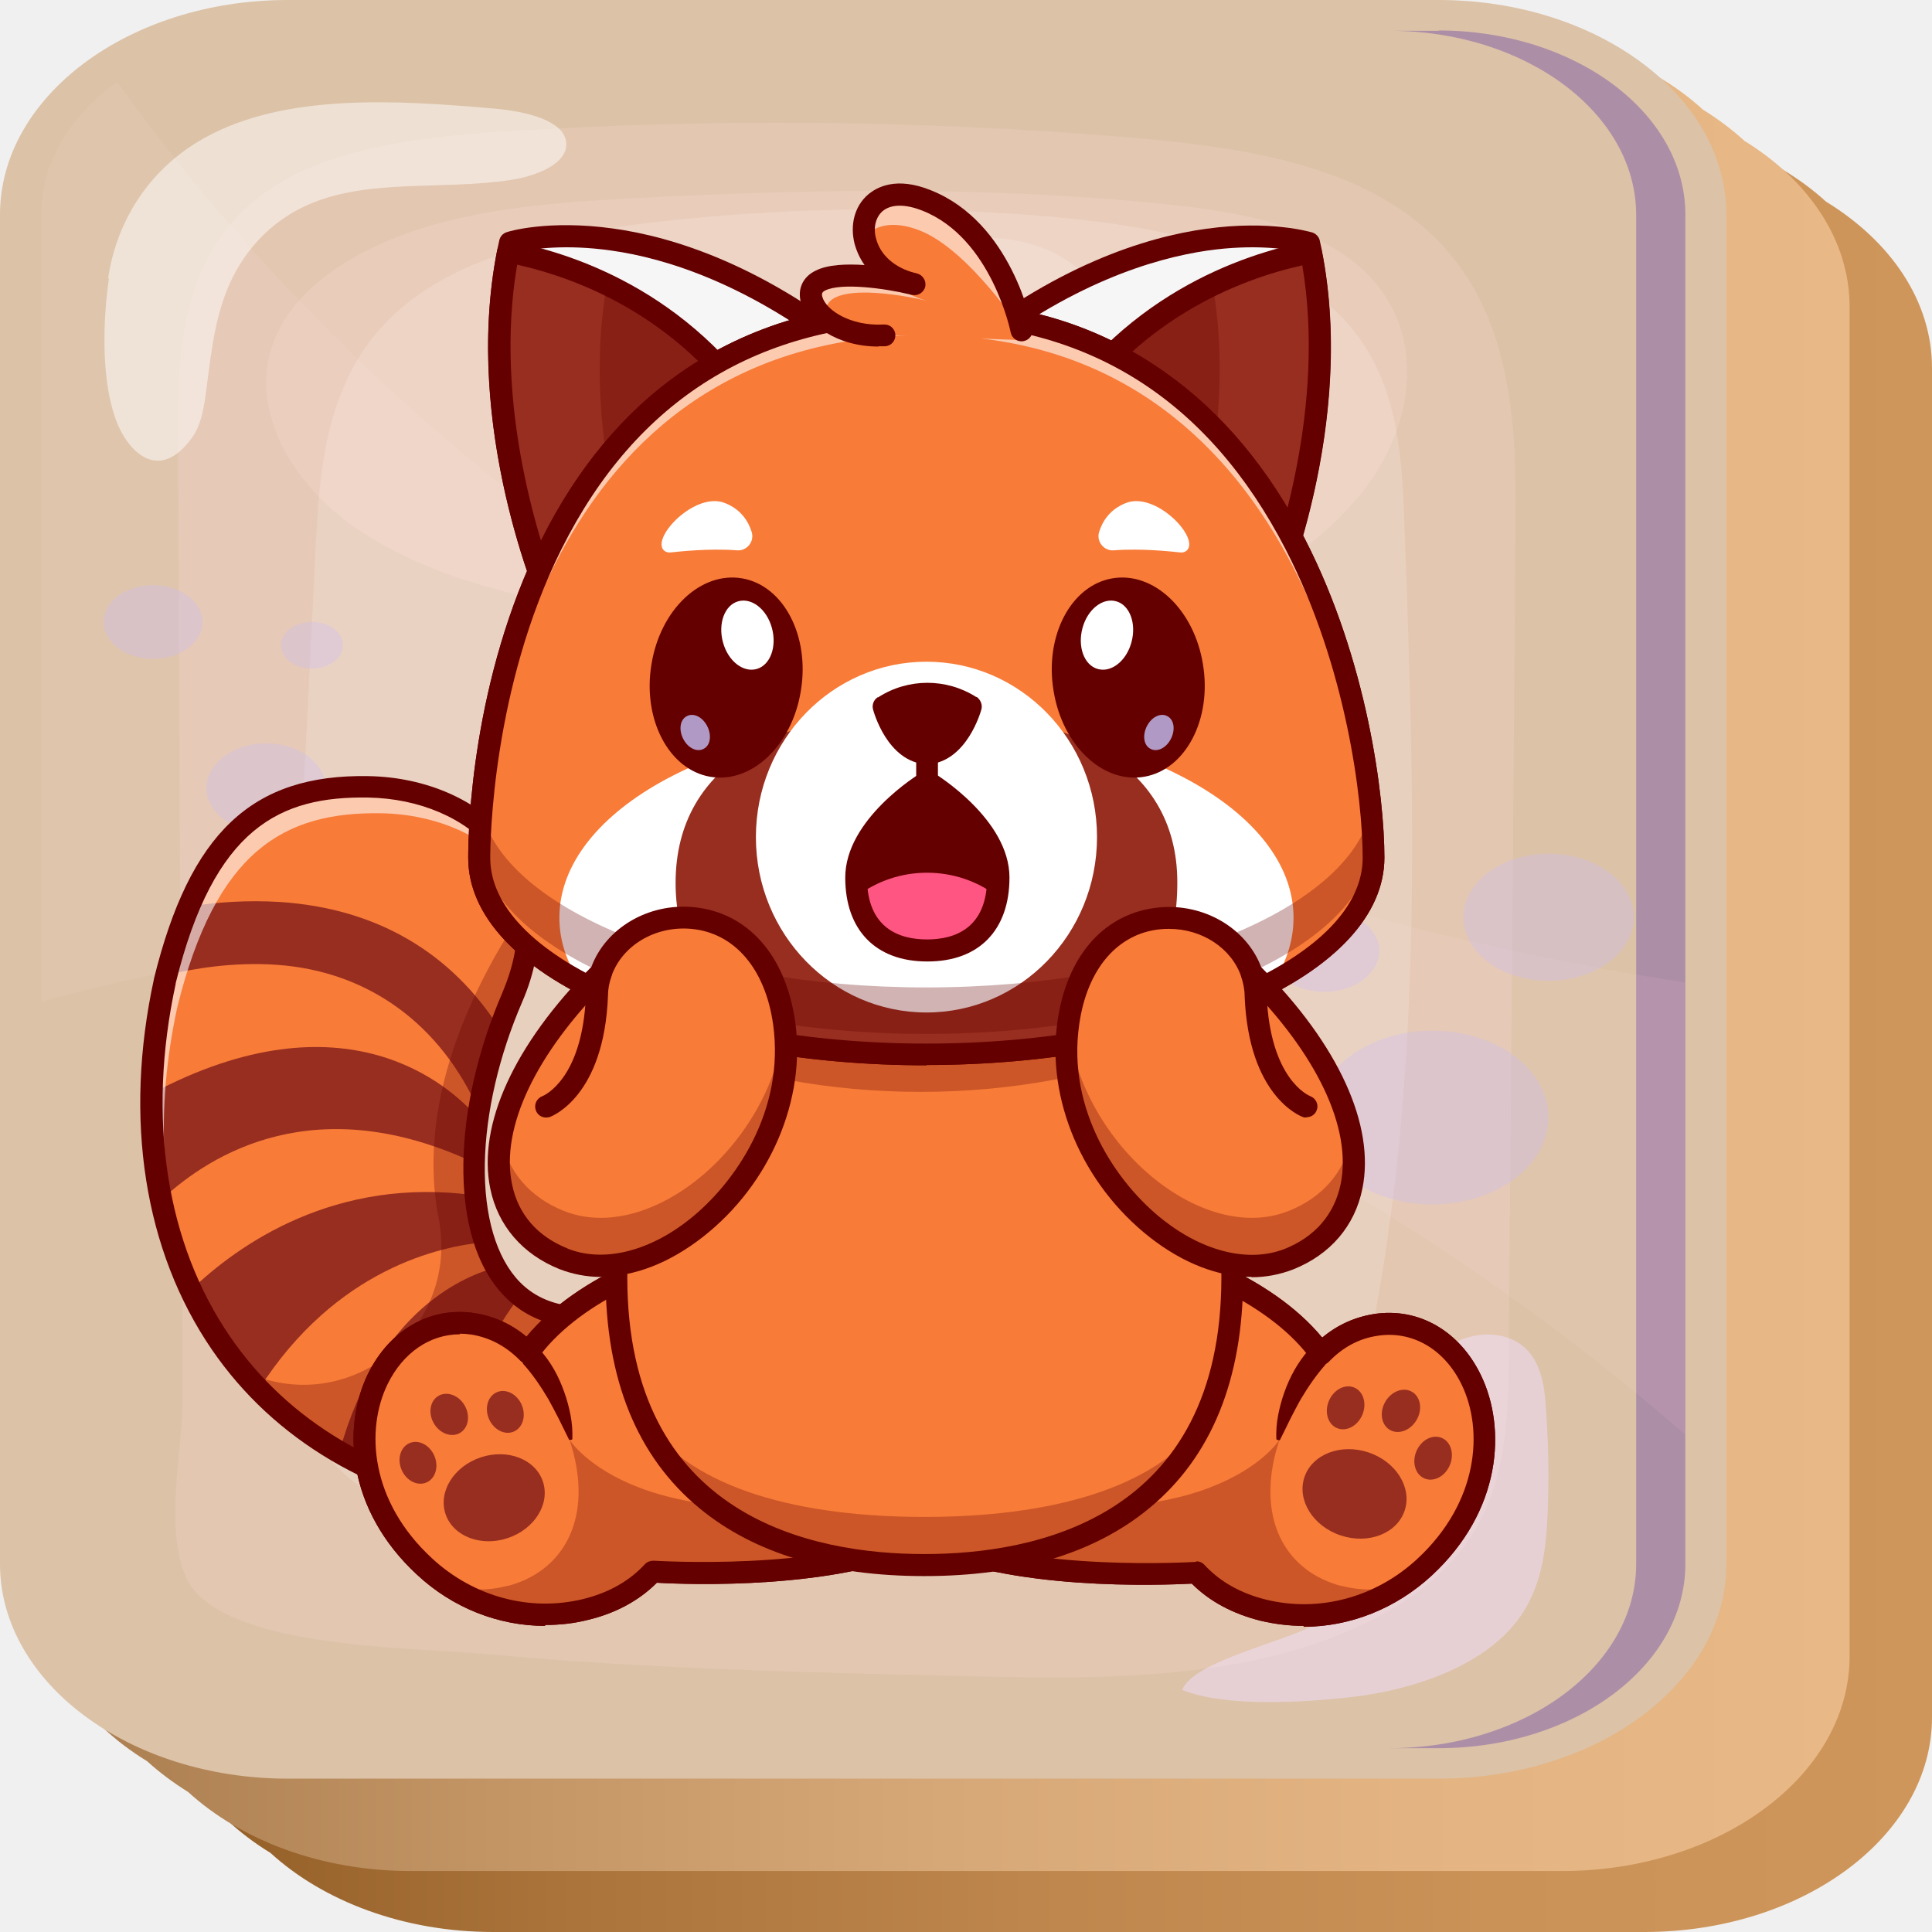
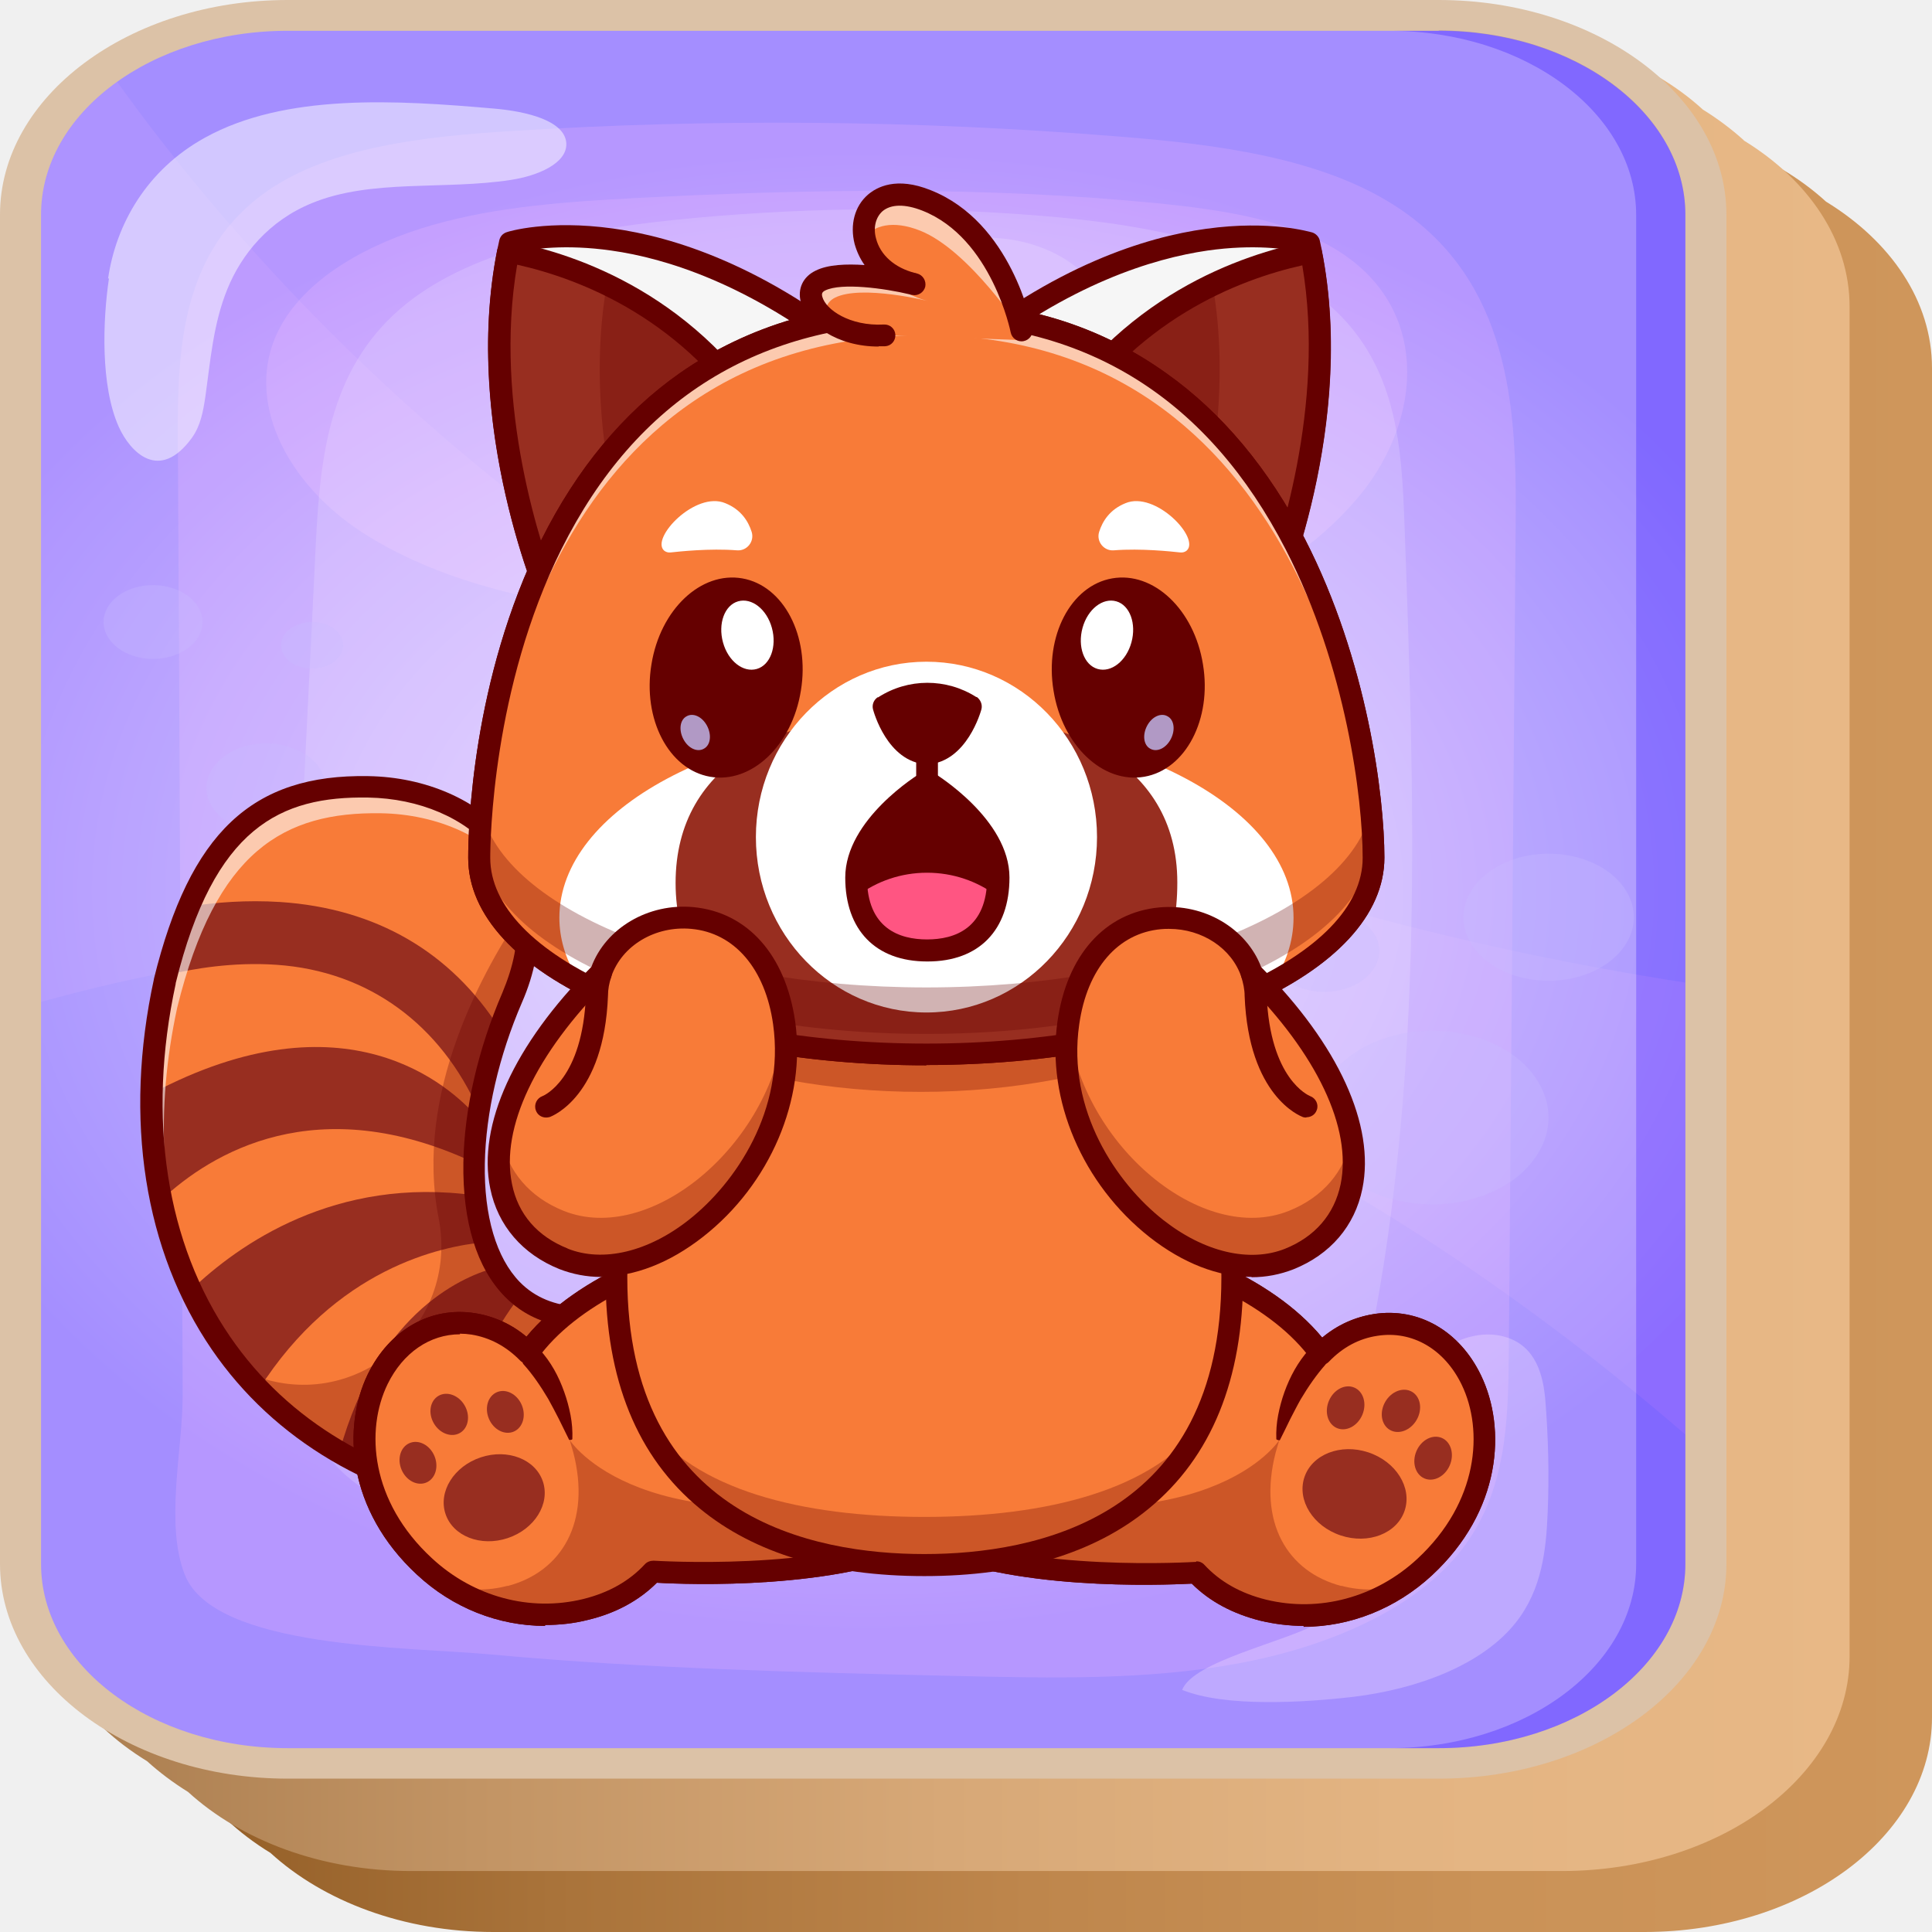
<svg xmlns="http://www.w3.org/2000/svg" viewBox="0 0 64 64">
  <defs>
    <style>
      .cls-1 {
        fill: url(#linear-gradient-2);
      }

      .cls-2, .cls-3 {
        fill: #fff;
      }

      .cls-4 {
        fill: #650000;
      }

      .cls-5 {
        fill: #f6f6f6;
      }

      .cls-6 {
        fill: #8c8587;
      }

      .cls-6, .cls-7, .cls-8 {
        mix-blend-mode: overlay;
      }

      .cls-9 {
        opacity: .6;
      }

      .cls-10 {
        isolation: isolate;
      }

      .cls-3, .cls-7 {
        opacity: .5;
      }

      .cls-11 {
        mix-blend-mode: multiply;
      }

      .cls-11, .cls-7 {
        fill: #c8bbff;
      }

      .cls-12, .cls-13 {
        fill: #2b2829;
      }

      .cls-12, .cls-14 {
        mix-blend-mode: screen;
      }

      .cls-15 {
        fill: #dcc2a7;
      }

      .cls-16 {
+         fill: url(#radial-gradient);
+       }
+ 
+       .cls-17 {
        opacity: .3;
      }

-       .cls-17 {
+       .cls-18 {
        fill: #f87b38;
      }

-       .cls-18 {
+       .cls-19 {
        fill: #b199c5;
      }

-       .cls-19 {
+       .cls-20 {
        fill: url(#linear-gradient);
      }

-       .cls-20 {
+       .cls-21 {
        fill: #982e20;
      }

      .cls-8 {
        fill: #998a8e;
      }

-       .cls-21 {
+       .cls-22 {
        fill: #ff5582;
      }
    </style>
    <linearGradient id="linear-gradient" x1="64" y1="34.03" x2="5.45" y2="34.03" gradientUnits="userSpaceOnUse">
      <stop offset="0" stop-color="#cf965b" />
      <stop offset=".25" stop-color="#ca9257" />
      <stop offset=".51" stop-color="#be864c" />
      <stop offset=".78" stop-color="#a9733a" />
      <stop offset="1" stop-color="#925d26" />
    </linearGradient>
    <linearGradient id="linear-gradient-2" x1="61.28" y1="31.49" x2="1.36" y2="31.49" gradientUnits="userSpaceOnUse">
      <stop offset="0" stop-color="#e8b886" />
      <stop offset=".25" stop-color="#e3b482" />
      <stop offset=".5" stop-color="#d7a877" />
      <stop offset=".76" stop-color="#c29464" />
      <stop offset="1" stop-color="#a97c4e" />
    </linearGradient>
+     <radialGradient id="radial-gradient" cx="59.6" cy="-15.8" fx="59.6" fy="-15.8" r="43.11" gradientTransform="translate(-17.21 38.52) scale(.77 .57)" gradientUnits="userSpaceOnUse">
+       <stop offset="0" stop-color="#dbd2ff" />
+       <stop offset="1" stop-color="#a48eff" />
+     </radialGradient>
  </defs>
  <g class="cls-10">
    <g id="_Слой_2" data-name="Слой 2">
      <g id="_Слой_1-2" data-name="Слой 1">
        <g>
          <g>
-             <path class="cls-19" d="M60.49,6.68c-1.75-1.6-4.41-2.62-7.38-2.62H14.98c-5.26,0-9.53,3.19-9.53,7.11V55.87c0,2.22,1.37,4.2,3.51,5.51,1.75,1.6,4.41,2.62,7.38,2.62H54.47c5.26,0,9.53-3.19,9.53-7.11V12.19c0-2.22-1.37-4.2-3.51-5.51Z" />
+             <path class="cls-20" d="M60.49,6.68c-1.75-1.6-4.41-2.62-7.38-2.62H14.98c-5.26,0-9.53,3.19-9.53,7.11V55.87c0,2.22,1.37,4.2,3.51,5.51,1.75,1.6,4.41,2.62,7.38,2.62H54.47c5.26,0,9.53-3.19,9.53-7.11V12.19c0-2.22-1.37-4.2-3.51-5.51Z" />
            <path class="cls-1" d="M57.77,4.65c-.41-.37-.86-.71-1.36-1.02-1.75-1.6-4.41-2.62-7.38-2.62H10.89C5.64,1.02,1.36,4.21,1.36,8.13V52.83c0,2.22,1.37,4.2,3.51,5.51,.41,.37,.86,.71,1.36,1.02,1.75,1.6,4.41,2.62,7.38,2.62H51.74c5.26,0,9.53-3.19,9.53-7.11V10.16c0-2.22-1.37-4.2-3.51-5.51Z" />
            <path class="cls-15" d="M47.66,0H9.53C4.28,0,0,3.19,0,7.11V51.81c0,3.92,4.28,7.11,9.53,7.11H47.66c5.26,0,9.53-3.19,9.53-7.11V7.11c0-3.92-4.28-7.11-9.53-7.11Z" />
          </g>
+           <path class="cls-16" d="M55.83,51.81c0,3.37-3.66,6.1-8.17,6.1H9.53c-4.51,0-8.17-2.73-8.17-6.1V7.11C1.36,3.74,5.02,1.02,9.53,1.02H47.66c4.51,0,8.17,2.73,8.17,6.1V51.81Z" />
          <path class="cls-8" d="M5.89,14.33c-.01-2.85,.17-6.06,2.96-8,2.12-1.47,5.21-1.81,8.09-1.99,6.68-.42,13.42-.36,20.09,.18,3.3,.26,6.79,.71,9.28,2.36,3.69,2.45,3.93,6.61,3.9,10.29-.08,9.24-.15,18.48-.23,27.72-.02,2.2-.08,4.51-1.54,6.42-1.54,2-4.45,3.25-7.46,3.8-3.01,.55-6.15,.48-9.24,.41-5.15-.12-10.31-.24-15.43-.71-2.79-.26-9.22-.18-10.19-2.65-.66-1.68-.07-4.15-.07-5.9,0-2.02-.02-4.03-.03-6.05-.02-4.03-.04-8.06-.06-12.1-.02-4.59-.04-9.18-.07-13.78Z" />
          <path class="cls-8" d="M20.65,20.31c-3.25-.39-6.54-1.19-8.94-2.87-2.39-1.69-3.67-4.43-2.38-6.69,.89-1.57,2.87-2.69,5.01-3.3,2.14-.61,4.45-.77,6.74-.89,5.74-.3,11.52-.39,17.22,.17,2.22,.22,4.55,.57,6.21,1.7,2.93,1.99,2.55,5.66,.4,8.14-5.33,6.17-16.02,4.75-24.26,3.75Z" />
          <path class="cls-12" d="M9.75,46.11c-.57-1.77-.49-3.61-.4-5.43,.37-7.55,.74-15.09,1.11-22.64,.14-2.75,.39-5.74,2.81-7.82,2.2-1.89,5.7-2.58,9.03-2.93,4.04-.42,8.14-.47,12.2-.14,3.7,.3,7.69,1.06,9.9,3.3,1.87,1.9,2.03,4.41,2.12,6.77,.33,9.07,.66,18.2-1.13,27.18-.4,1.99-1,4.12-2.97,5.5-2.25,1.58-5.63,1.75-8.72,1.75-5.06,0-10.12-.25-15.13-.73-4.65-.45-7.58-.99-8.81-4.8Z" />
          <path class="cls-11" d="M47.66,1.02h-1.63c4.51,0,8.17,2.73,8.17,6.1V51.81c0,3.37-3.66,6.1-8.17,6.1h1.63c4.51,0,8.17-2.73,8.17-6.1V7.11c0-3.37-3.66-6.1-8.17-6.1Z" />
          <path class="cls-7" d="M44.83,56.21c2.15-.26,4.29-1.07,5.39-2.47,.86-1.09,1-2.4,1.05-3.66,.05-1.24,.02-2.47-.08-3.71-.07-.81-.31-1.78-1.32-2.08-.75-.23-1.65,.04-2.16,.52s-.69,1.1-.74,1.7c-.11,1.25,.25,2.52-.08,3.75-.39,1.42-1.68,2.63-3.23,3.51-1.13,.64-4.12,1.25-4.5,2.21,1.43,.58,4.04,.42,5.67,.23Z" />
          <path class="cls-6" d="M3.88,2.71c-1.55,1.11-2.52,2.67-2.52,4.4v26.08c12.35-3.44,32.73-4.39,54.47,14.33v-14.97C26.86,28.05,11.39,13.17,3.88,2.71Z" />
          <path class="cls-3" d="M3.58,9.23c.26-1.79,1.27-3.6,3.21-4.67,2.66-1.47,6.31-1.25,9.61-.96,1.02,.09,2.32,.39,2.36,1.15,.03,.67-.97,1.08-1.84,1.21-2.2,.34-4.63-.04-6.59,.77-1.42,.58-2.33,1.69-2.8,2.85s-.56,2.38-.73,3.58c-.07,.46-.15,.93-.44,1.34-1.08,1.49-2.05,.48-2.43-.37-.6-1.35-.53-3.5-.32-4.91Z" />
          <g class="cls-14">
            <path class="cls-13" d="M36.44,9.78c.84,1.55-.18,3.32-2.26,3.94-2.08,.62-4.45-.13-5.29-1.69-.84-1.55,.18-3.32,2.26-3.94,2.08-.62,4.45,.13,5.29,1.69Z" />
            <path class="cls-13" d="M43.37,11.71c.45,.84-.09,1.78-1.21,2.12-1.12,.34-2.39-.07-2.84-.91-.45-.84,.09-1.78,1.21-2.12,1.12-.34,2.39,.07,2.84,.91Z" />
            <ellipse class="cls-13" cx="38.42" cy="16.63" rx="1.82" ry="1.36" />
          </g>
          <g class="cls-14">
            <path class="cls-13" d="M23.64,45.38c.8,1.49-.17,3.17-2.16,3.77-1.99,.6-4.25-.13-5.05-1.61-.8-1.49,.17-3.17,2.16-3.77,1.99-.6,4.25,.13,5.05,1.61Z" />
            <path class="cls-13" d="M20.79,40.39c.22,.41-.05,.87-.59,1.03-.54,.16-1.16-.03-1.38-.44-.22-.41,.05-.87,.59-1.03,.54-.16,1.16,.03,1.38,.44Z" />
            <path class="cls-13" d="M15.3,41.5c.45,.84-.09,1.78-1.21,2.12-1.12,.34-2.39-.07-2.84-.91-.45-.84,.09-1.78,1.21-2.12,1.12-.34,2.39,.07,2.84,.91Z" />
          </g>
-           <g class="cls-16">
+           <g class="cls-17">
            <path class="cls-11" d="M51.02,35.95c.79,1.47-.17,3.15-2.14,3.74-1.98,.59-4.22-.12-5.01-1.6-.79-1.47,.17-3.15,2.14-3.74,1.98-.59,4.22,.12,5.01,1.6Z" />
            <path class="cls-11" d="M53.92,29.6c.58,1.08-.12,2.3-1.57,2.74-1.45,.43-3.09-.09-3.67-1.17-.58-1.08,.12-2.3,1.57-2.74,1.45-.43,3.09,.09,3.67,1.17Z" />
            <path class="cls-11" d="M45.56,30.99c.37,.7-.08,1.49-1.01,1.77-.93,.28-1.99-.06-2.37-.75-.37-.7,.08-1.49,1.01-1.77,.93-.28,1.99,.06,2.37,.76Z" />
            <path class="cls-11" d="M10.65,25.55c.41,.75-.09,1.61-1.1,1.92-1.01,.3-2.16-.06-2.57-.82-.41-.75,.09-1.61,1.1-1.92,1.01-.3,2.16,.06,2.57,.82Z" />
            <path class="cls-11" d="M11.29,21.09c.21,.39-.04,.84-.57,1-.53,.16-1.13-.03-1.34-.43-.21-.39,.04-.84,.57-1,.53-.16,1.13,.03,1.34,.43Z" />
            <path class="cls-11" d="M6.59,20.15c.34,.63-.07,1.34-.91,1.59-.84,.25-1.79-.05-2.13-.68-.34-.63,.07-1.34,.91-1.59,.84-.25,1.79,.05,2.13,.68Z" />
          </g>
        </g>
      </g>
      <g id="_Слой_10" data-name="Слой 10">
        <g id="_Слой_9" data-name="Слой 9">
          <g>
            <path class="cls-4" d="M43.19,53.86c-.48,0-.96-.06-1.43-.17-.92-.23-1.69-.64-2.28-1.23-1.01,.05-6.05,.25-9.01-1.19-.13-.06-.21-.19-.21-.33v-10.88c0-.1,.04-.19,.11-.26,.07-.07,.17-.1,.27-.1,.41,.02,9.74,.47,13.16,4.61,.5-.42,1.08-.68,1.71-.78,1.47-.23,2.84,.55,3.55,2.03,.85,1.76,.68,4.49-1.63,6.63-1.19,1.1-2.71,1.7-4.25,1.7Zm-3.56-2.14c.1,0,.2,.04,.27,.12,.51,.55,1.19,.94,2.04,1.15,1.76,.43,3.63-.07,5.01-1.35,2.03-1.88,2.2-4.26,1.47-5.77-.57-1.18-1.64-1.8-2.79-1.62-.61,.09-1.15,.38-1.61,.86-.08,.08-.18,.12-.29,.11-.11,0-.21-.06-.27-.15-2.64-3.68-10.63-4.47-12.47-4.61v10.26c3.1,1.37,8.56,1.02,8.61,1.02,0,0,.02,0,.02,0Z" />
            <g>
-               <path class="cls-17" d="M30.62,40.05v10.88c3.19,1.55,9,1.15,9,1.15,.63,.68,1.43,1.06,2.22,1.25,1.9,.47,3.91-.1,5.34-1.44,3.72-3.45,1.65-8.54-1.62-8.02-.76,.12-1.36,.49-1.81,.96-3.12-4.35-13.13-4.78-13.13-4.78Z" />
+               <path class="cls-18" d="M30.62,40.05v10.88c3.19,1.55,9,1.15,9,1.15,.63,.68,1.43,1.06,2.22,1.25,1.9,.47,3.91-.1,5.34-1.44,3.72-3.45,1.65-8.54-1.62-8.02-.76,.12-1.36,.49-1.81,.96-3.12-4.35-13.13-4.78-13.13-4.78Z" />
              <path class="cls-4" d="M43.19,53.86c-.48,0-.96-.06-1.43-.17-.92-.23-1.69-.64-2.28-1.23-1.01,.05-6.05,.25-9.01-1.19-.13-.06-.21-.19-.21-.33v-10.88c0-.1,.04-.19,.11-.26,.07-.07,.17-.1,.27-.1,.41,.02,9.74,.47,13.16,4.61,.5-.42,1.08-.68,1.71-.78,1.47-.23,2.84,.55,3.55,2.03,.85,1.76,.68,4.49-1.63,6.63-1.19,1.1-2.71,1.7-4.25,1.7Zm-3.56-2.14c.1,0,.2,.04,.27,.12,.51,.55,1.19,.94,2.04,1.15,1.76,.43,3.63-.07,5.01-1.35,2.03-1.88,2.2-4.26,1.47-5.77-.57-1.18-1.64-1.8-2.79-1.62-.61,.09-1.15,.38-1.61,.86-.08,.08-.18,.12-.29,.11-.11,0-.21-.06-.27-.15-2.64-3.68-10.63-4.47-12.47-4.61v10.26c3.1,1.37,8.56,1.02,8.61,1.02,0,0,.02,0,.02,0Z" />
            </g>
            <path class="cls-4" d="M43.92,45.19c-.31,.35-.58,.74-.83,1.16-.12,.21-.23,.43-.35,.66-.11,.23-.22,.45-.34,.69,0,.01-.04,.02-.07,0-.03,0-.05-.02-.05-.03-.01-.27,.01-.53,.06-.79,.05-.26,.12-.52,.21-.77,.18-.5,.44-.99,.82-1.41,.06-.07,.23-.01,.37,.13,.14,.14,.22,.3,.17,.36Z" />
-             <g class="cls-16">
+             <g class="cls-17">
              <path class="cls-4" d="M44.44,52.54c-1.8-.47-2.78-2.12-2.18-4.43,.04-.14,.08-.27,.12-.41h0s-2.34,3.72-11.67,1.56c-.03,0-.06-.01-.09-.02v1.69c3.19,1.55,9,1.15,9,1.15,.63,.68,1.43,1.06,2.22,1.25,1.59,.39,3.24,.06,4.58-.84-.63,.2-1.32,.22-1.99,.04Z" />
            </g>
            <g>
-               <ellipse class="cls-20" cx="44.87" cy="49.48" rx="1.45" ry="1.75" transform="translate(-16.21 76.52) rotate(-71.67)" />
-               <ellipse class="cls-20" cx="46.4" cy="46.74" rx=".73" ry=".6" transform="translate(-17.27 63.55) rotate(-60)" />
-               <ellipse class="cls-20" cx="44.58" cy="46.64" rx=".73" ry=".6" transform="translate(-15.91 69.09) rotate(-66.66)" />
-               <ellipse class="cls-20" cx="47.47" cy="48.31" rx=".73" ry=".6" transform="translate(-15.69 72.75) rotate(-66.66)" />
-             </g>
-             <path class="cls-17" d="M16.97,33.06c.19-.44,.33-.89,.42-1.36,.69-3.67-2.25-5.58-5.19-5.62-3.21-.05-5.46,1.24-6.75,6.44-1.79,8.27,1.84,15.96,11.08,17.4l5.63-6.92c-6.89,2.87-7.61-4.35-5.19-9.94Z" />
-             <path class="cls-20" d="M16.57,34.09c-.32,.9-.55,1.82-.7,2.72-1.26-2.86-3.65-4.64-6.71-4.85-1.44-.1-2.77,.13-3.65,.34,.22-.86,.47-1.62,.75-2.27,.87-.14,1.92-.22,3.02-.15,3.18,.21,5.66,1.66,7.28,4.21Z" />
-             <path class="cls-20" d="M16.06,41.15c-1.44,.13-4.93,.86-7.49,4.88-.94-.97-1.69-2.08-2.25-3.29,1.57-1.51,4.79-3.79,9.43-3.14,.05,.56,.15,1.08,.31,1.56Z" />
-             <path class="cls-20" d="M15.84,37.04c-.07,.5-.11,1-.12,1.48-5.24-2.46-8.73-.31-10.37,1.22-.23-1.13-.34-2.31-.32-3.52,6.4-3.39,9.87-.27,10.81,.82Z" />
-             <path class="cls-20" d="M15.21,49.66c-1.49-.35-2.81-.88-3.97-1.55,1.32-4.79,4.26-5.88,5.19-6.12,.21,.37,.47,.69,.79,.95-1.76,2.27-2.11,4.77-2.01,6.72Z" />
+               <ellipse class="cls-21" cx="44.87" cy="49.48" rx="1.45" ry="1.75" transform="translate(-16.21 76.52) rotate(-71.67)" />
+               <ellipse class="cls-21" cx="46.4" cy="46.74" rx=".73" ry=".6" transform="translate(-17.27 63.55) rotate(-60)" />
+               <ellipse class="cls-21" cx="44.58" cy="46.64" rx=".73" ry=".6" transform="translate(-15.91 69.09) rotate(-66.66)" />
+               <ellipse class="cls-21" cx="47.47" cy="48.31" rx=".73" ry=".6" transform="translate(-15.69 72.75) rotate(-66.66)" />
+             </g>
+             <path class="cls-18" d="M16.97,33.06c.19-.44,.33-.89,.42-1.36,.69-3.67-2.25-5.58-5.19-5.62-3.21-.05-5.46,1.24-6.75,6.44-1.79,8.27,1.84,15.96,11.08,17.4l5.63-6.92c-6.89,2.87-7.61-4.35-5.19-9.94Z" />
+             <path class="cls-21" d="M16.57,34.09c-.32,.9-.55,1.82-.7,2.72-1.26-2.86-3.65-4.64-6.71-4.85-1.44-.1-2.77,.13-3.65,.34,.22-.86,.47-1.62,.75-2.27,.87-.14,1.92-.22,3.02-.15,3.18,.21,5.66,1.66,7.28,4.21Z" />
+             <path class="cls-21" d="M16.06,41.15c-1.44,.13-4.93,.86-7.49,4.88-.94-.97-1.69-2.08-2.25-3.29,1.57-1.51,4.79-3.79,9.43-3.14,.05,.56,.15,1.08,.31,1.56Z" />
+             <path class="cls-21" d="M15.84,37.04c-.07,.5-.11,1-.12,1.48-5.24-2.46-8.73-.31-10.37,1.22-.23-1.13-.34-2.31-.32-3.52,6.4-3.39,9.87-.27,10.81,.82Z" />
+             <path class="cls-21" d="M15.21,49.66c-1.49-.35-2.81-.88-3.97-1.55,1.32-4.79,4.26-5.88,5.19-6.12,.21,.37,.47,.69,.79,.95-1.76,2.27-2.11,4.77-2.01,6.72Z" />
            <g class="cls-9">
              <path class="cls-2" d="M12.62,26.94c1.85,.03,3.69,.79,4.64,2.27-.01-.04-.02-.07-.03-.11-.74-1.97-2.88-2.99-5.02-3.02-3.21-.05-5.46,1.24-6.75,6.44-.66,3.06-.58,6.05,.25,8.66,.19,.57,.42,1.11,.68,1.64-1.08-2.79-1.25-6.07-.52-9.44,1.28-5.2,3.54-6.49,6.75-6.44Z" />
            </g>
            <path class="cls-4" d="M16.54,50.28s-.04,0-.06,0c-4.13-.64-7.4-2.57-9.46-5.57-2.24-3.27-2.93-7.63-1.92-12.28,0,0,0,0,0-.01,1.19-4.83,3.25-6.78,7.1-6.71,1.9,.03,3.64,.79,4.65,2.03,.88,1.08,1.19,2.47,.89,4.03-.09,.48-.24,.96-.45,1.44h0c-.76,1.76-1.2,3.65-1.23,5.34-.03,1.73,.38,3.12,1.16,3.92,1,1.02,2.66,1.09,4.79,.2,.15-.06,.33-.02,.43,.12,.1,.13,.1,.32,0,.45l-5.63,6.92c-.07,.09-.17,.13-.28,.13ZM5.82,32.59c-.96,4.45-.32,8.6,1.81,11.7,1.91,2.78,4.93,4.58,8.76,5.22l4.69-5.77c-2.3,.63-3.63-.04-4.36-.79-.93-.95-1.4-2.48-1.37-4.44,.03-1.78,.49-3.77,1.29-5.62,.18-.43,.32-.86,.4-1.28,.26-1.36,0-2.51-.74-3.43-.88-1.08-2.41-1.73-4.1-1.76-2.91-.05-5.11,.98-6.38,6.15Zm11.16,.46h0Z" />
-             <g class="cls-16">
+             <g class="cls-17">
              <path class="cls-4" d="M16.98,33.05c.18-.42,.32-.86,.41-1.31,.13-.64,.14-1.23,.07-1.76-1.49,2.16-3.74,6.24-2.93,10.37,.71,3.62-2.85,6.58-6.25,5.16-.09-.04-.18-.08-.27-.12,1.92,2.29,4.76,3.93,8.54,4.52l5.63-6.92c-6.9,2.87-7.62-4.35-5.19-9.94Z" />
            </g>
            <g>
              <path class="cls-4" d="M18.06,53.86c-1.54,0-3.06-.59-4.25-1.7-2.31-2.14-2.48-4.87-1.63-6.63,.72-1.48,2.08-2.26,3.55-2.03,.63,.1,1.21,.36,1.71,.78,3.42-4.14,12.75-4.59,13.16-4.61,.1,0,.2,.03,.27,.1,.07,.07,.11,.16,.11,.26v10.88c0,.14-.08,.27-.21,.33-2.97,1.44-8.01,1.25-9.01,1.19-.59,.59-1.36,1.01-2.28,1.23-.47,.12-.95,.17-1.43,.17Zm-2.82-9.66c-1,0-1.89,.61-2.4,1.65-.74,1.52-.57,3.89,1.47,5.77,1.38,1.28,3.25,1.78,5.01,1.35,.85-.21,1.53-.6,2.04-1.15,.07-.08,.18-.12,.29-.12,.06,0,5.51,.36,8.61-1.02v-10.26c-1.84,.13-9.83,.92-12.47,4.61-.06,.09-.16,.14-.27,.15-.11,0-.21-.03-.29-.11-.46-.47-1-.76-1.61-.86-.13-.02-.26-.03-.39-.03Z" />
              <g>
-                 <path class="cls-17" d="M30.62,40.05v10.88c-3.19,1.55-9,1.15-9,1.15-.63,.68-1.43,1.06-2.22,1.25-1.9,.47-3.91-.1-5.34-1.44-3.72-3.45-1.65-8.54,1.62-8.02,.76,.12,1.36,.49,1.81,.96,3.12-4.35,13.13-4.78,13.13-4.78Z" />
+                 <path class="cls-18" d="M30.62,40.05v10.88c-3.19,1.55-9,1.15-9,1.15-.63,.68-1.43,1.06-2.22,1.25-1.9,.47-3.91-.1-5.34-1.44-3.72-3.45-1.65-8.54,1.62-8.02,.76,.12,1.36,.49,1.81,.96,3.12-4.35,13.13-4.78,13.13-4.78Z" />
                <path class="cls-4" d="M18.06,53.86c-1.54,0-3.06-.59-4.25-1.7-2.31-2.14-2.48-4.87-1.63-6.63,.72-1.48,2.08-2.26,3.55-2.03,.63,.1,1.21,.36,1.71,.78,3.42-4.14,12.75-4.59,13.16-4.61,.1,0,.2,.03,.27,.1,.07,.07,.11,.16,.11,.26v10.88c0,.14-.08,.27-.21,.33-2.97,1.44-8.01,1.25-9.01,1.19-.59,.59-1.36,1.01-2.28,1.23-.47,.12-.95,.17-1.43,.17Zm-2.82-9.66c-1,0-1.89,.61-2.4,1.65-.74,1.52-.57,3.89,1.47,5.77,1.38,1.28,3.25,1.78,5.01,1.35,.85-.21,1.53-.6,2.04-1.15,.07-.08,.18-.12,.29-.12,.06,0,5.51,.36,8.61-1.02v-10.26c-1.84,.13-9.83,.92-12.47,4.61-.06,.09-.16,.14-.27,.15-.11,0-.21-.03-.29-.11-.46-.47-1-.76-1.61-.86-.13-.02-.26-.03-.39-.03Z" />
              </g>
              <path class="cls-4" d="M17.87,44.7c.38,.41,.64,.9,.82,1.41,.09,.25,.16,.51,.21,.77,.05,.26,.07,.53,.06,.79,0,.01-.03,.03-.06,.03-.03,0-.05,0-.05-.01-.11-.23-.23-.46-.34-.69-.11-.22-.23-.44-.35-.66-.25-.42-.52-.82-.83-1.16-.05-.06,.03-.22,.17-.36,.14-.14,.31-.2,.37-.13Z" />
-               <g class="cls-16">
+               <g class="cls-17">
                <path class="cls-4" d="M16.81,52.54c1.8-.47,2.78-2.12,2.18-4.43-.04-.14-.08-.27-.12-.41h0s2.34,3.72,11.67,1.56c.03,0,.06-.01,.09-.02v1.69c-3.19,1.55-9,1.15-9,1.15-.63,.68-1.43,1.06-2.22,1.25-1.59,.39-3.24,.06-4.58-.84,.63,.2,1.32,.22,1.99,.04Z" />
              </g>
-               <ellipse class="cls-20" cx="16.37" cy="49.61" rx="1.7" ry="1.41" transform="translate(-14.77 7.67) rotate(-18.33)" />
-               <ellipse class="cls-20" cx="14.88" cy="46.85" rx=".59" ry=".71" transform="translate(-21.43 13.72) rotate(-30)" />
-               <ellipse class="cls-20" cx="16.74" cy="46.77" rx=".59" ry=".71" transform="translate(-17.16 10.46) rotate(-23.34)" />
-               <ellipse class="cls-20" cx="13.85" cy="48.46" rx=".59" ry=".71" transform="translate(-18.07 9.45) rotate(-23.34)" />
-             </g>
-             <g>
-               <path class="cls-17" d="M40.82,42.32c0,6.96-4.57,9.53-10.2,9.53s-10.2-2.57-10.2-9.53,4.57-12.6,10.2-12.6,10.2,5.64,10.2,12.6Z" />
-               <g class="cls-16">
+               <ellipse class="cls-21" cx="16.37" cy="49.61" rx="1.7" ry="1.41" transform="translate(-14.77 7.67) rotate(-18.33)" />
+               <ellipse class="cls-21" cx="14.88" cy="46.85" rx=".59" ry=".71" transform="translate(-21.43 13.72) rotate(-30)" />
+               <ellipse class="cls-21" cx="16.74" cy="46.77" rx=".59" ry=".71" transform="translate(-17.16 10.46) rotate(-23.34)" />
+               <ellipse class="cls-21" cx="13.85" cy="48.46" rx=".59" ry=".71" transform="translate(-18.07 9.45) rotate(-23.34)" />
+             </g>
+             <g>
+               <path class="cls-18" d="M40.82,42.32c0,6.96-4.57,9.53-10.2,9.53s-10.2-2.57-10.2-9.53,4.57-12.6,10.2-12.6,10.2,5.64,10.2,12.6Z" />
+               <g class="cls-17">
                <path class="cls-4" d="M30.62,50.25c-4.08,0-7.61-.9-9.24-3.15,1.63,3.4,5.15,4.75,9.24,4.75s7.61-1.35,9.24-4.75c-1.63,2.25-5.15,3.15-9.24,3.15Z" />
              </g>
              <path class="cls-4" d="M30.62,52.21c-3.13,0-5.63-.75-7.44-2.24-2.07-1.7-3.12-4.27-3.12-7.66,0-7.15,4.74-12.97,10.56-12.97s10.56,5.82,10.56,12.97c0,3.38-1.05,5.96-3.12,7.66-1.81,1.49-4.32,2.24-7.44,2.24Zm0-22.14c-5.42,0-9.84,5.49-9.84,12.24,0,7.98,6.16,9.17,9.84,9.17s9.84-1.19,9.84-9.17c0-6.75-4.41-12.24-9.84-12.24Z" />
            </g>
            <g>
              <g>
                <path class="cls-5" d="M16.9,8.05c-1.32,5.96,1.44,12.16,1.44,12.16l10.28-8.24c-6.68-5.52-11.72-3.92-11.72-3.92Z" />
                <path class="cls-4" d="M18.34,20.57s-.06,0-.09-.01c-.11-.03-.2-.1-.25-.21-.11-.26-2.79-6.38-1.46-12.39,.03-.13,.12-.23,.25-.27,.05-.02,1.36-.42,3.52-.12,1.96,.27,5.03,1.2,8.55,4.11,.08,.07,.13,.17,.13,.28,0,.11-.05,.21-.14,.28l-10.28,8.24c-.07,.05-.15,.08-.23,.08Zm-1.13-12.23c-.98,4.81,.71,9.79,1.28,11.27l9.55-7.65c-3.22-2.56-6-3.41-7.79-3.66-1.54-.22-2.62-.05-3.05,.04Z" />
              </g>
-               <path class="cls-20" d="M25.52,14.46c-2.55-4.34-6.52-5.69-8.68-6.1-1.16,5.86,1.5,11.86,1.5,11.86l7.18-5.75Z" />
-               <g class="cls-16">
+               <path class="cls-21" d="M25.52,14.46c-2.55-4.34-6.52-5.69-8.68-6.1-1.16,5.86,1.5,11.86,1.5,11.86l7.18-5.75Z" />
+               <g class="cls-17">
                <path class="cls-4" d="M20.1,9.43c-.58,3.32,.03,6.63,.65,8.85l4.77-3.83c-1.53-2.61-3.57-4.13-5.42-5.02Z" />
              </g>
              <path class="cls-4" d="M18.34,20.57s-.06,0-.09-.01c-.11-.03-.2-.1-.25-.21-.11-.25-2.7-6.16-1.53-12.07,.04-.2,.23-.32,.43-.29,2.21,.42,6.3,1.8,8.93,6.28,.09,.16,.05,.36-.09,.47l-7.18,5.75c-.07,.05-.15,.08-.23,.08Zm-1.21-11.79c-.8,4.67,.81,9.39,1.37,10.83l6.55-5.25c-2.34-3.79-5.82-5.12-7.91-5.59Z" />
            </g>
            <g>
              <g>
                <path class="cls-5" d="M43.36,8.05c1.32,5.96-1.44,12.16-1.44,12.16l-10.28-8.24c6.68-5.52,11.72-3.92,11.72-3.92Z" />
                <path class="cls-4" d="M41.92,20.57c-.08,0-.16-.03-.23-.08l-10.28-8.24c-.09-.07-.14-.17-.14-.28,0-.11,.05-.21,.13-.28,3.52-2.91,6.59-3.84,8.55-4.11,2.15-.3,3.46,.11,3.52,.12,.12,.04,.22,.14,.25,.27,1.33,6.01-1.35,12.13-1.46,12.39-.05,.1-.14,.18-.25,.21-.03,0-.06,.01-.09,.01Zm-9.7-8.61l9.55,7.65c.57-1.48,2.27-6.47,1.28-11.27-.42-.09-1.51-.26-3.05-.04-1.79,.26-4.57,1.1-7.79,3.66Z" />
              </g>
-               <path class="cls-20" d="M34.74,14.46c2.55-4.34,6.52-5.69,8.68-6.1,1.16,5.86-1.5,11.86-1.5,11.86l-7.18-5.75Z" />
-               <g class="cls-16">
+               <path class="cls-21" d="M34.74,14.46c2.55-4.34,6.52-5.69,8.68-6.1,1.16,5.86-1.5,11.86-1.5,11.86l-7.18-5.75Z" />
+               <g class="cls-17">
                <path class="cls-4" d="M40.17,9.43c.58,3.32-.03,6.63-.65,8.85l-4.77-3.83c1.53-2.61,3.57-4.13,5.42-5.02Z" />
              </g>
              <path class="cls-4" d="M41.92,20.57c-.08,0-.16-.03-.23-.08l-7.18-5.75c-.14-.11-.18-.31-.09-.47,2.62-4.47,6.72-5.85,8.93-6.28,.2-.04,.39,.09,.43,.29,1.17,5.91-1.42,11.83-1.53,12.07-.05,.1-.14,.18-.25,.21-.03,0-.06,.01-.09,.01Zm-6.7-6.2l6.55,5.25c.56-1.44,2.16-6.17,1.37-10.83-2.1,.47-5.57,1.8-7.91,5.59Z" />
            </g>
            <path class="cls-4" d="M30.69,35.29c-4.01,0-7.78-.69-10.62-1.94-2.94-1.29-4.56-3.04-4.56-4.93,0-.95,.12-5.91,2.43-10.55,1.17-2.34,2.71-4.2,4.58-5.51,2.26-1.58,5-2.39,8.16-2.39s5.72,.8,7.95,2.39c1.85,1.31,3.4,3.17,4.6,5.5,2.07,4.03,2.63,8.53,2.63,10.55,0,1.89-1.62,3.64-4.56,4.93-2.84,1.25-6.61,1.94-10.62,1.94Zm0-24.59c-5.54,0-9.61,2.52-12.09,7.49-2.29,4.59-2.36,9.66-2.36,10.23,0,1.58,1.46,3.1,4.12,4.27,2.75,1.21,6.42,1.88,10.33,1.88s7.57-.67,10.33-1.88c2.66-1.17,4.12-2.68,4.12-4.27,0-1.96-.54-6.32-2.55-10.22-2.56-4.97-6.57-7.5-11.9-7.5Z" />
-             <path class="cls-17" d="M30.69,10.34c-13.36,0-14.81,14.49-14.81,18.08s6.63,6.51,14.81,6.51,14.81-2.91,14.81-6.51-1.96-18.08-14.81-18.08Z" />
-             <g class="cls-16">
+             <path class="cls-18" d="M30.69,10.34c-13.36,0-14.81,14.49-14.81,18.08s6.63,6.51,14.81,6.51,14.81-2.91,14.81-6.51-1.96-18.08-14.81-18.08Z" />
+             <g class="cls-17">
              <path class="cls-4" d="M22.48,34.72c2.19,.91,4.99,1.45,8.03,1.45s5.99-.57,8.2-1.52c-1.86-3-4.8-4.93-8.09-4.93s-6.28,1.97-8.14,5.01Z" />
            </g>
            <g class="cls-9">
              <path class="cls-2" d="M30.69,11.11c12.3,0,14.62,13.52,14.8,17.81,0-.08,.01-.16,.01-.25,0-3.59-1.96-18.08-14.81-18.08s-14.81,14.49-14.81,18.08c0,.08,0,.15,0,.22,.14-4.32,2.04-17.79,14.8-17.79Z" />
            </g>
            <path class="cls-2" d="M30.69,23.89c-6.72,0-12.16,2.92-12.16,6.51,0,.68,.2,1.34,.56,1.95,2.71,1.56,6.98,2.57,11.79,2.57,4.48,0,8.5-.88,11.22-2.26,.49-.7,.75-1.47,.75-2.26,0-3.6-5.44-6.51-12.16-6.51Z" />
-             <path class="cls-20" d="M39,29.24c0,4.05-2.74,5.68-8.39,5.69-4.55,.01-8.23-1.63-8.23-5.68s3.68-5.71,8.23-5.71,8.39,1.64,8.39,5.69Z" />
+             <path class="cls-21" d="M39,29.24c0,4.05-2.74,5.68-8.39,5.69-4.55,.01-8.23-1.63-8.23-5.68s3.68-5.71,8.23-5.71,8.39,1.64,8.39,5.69Z" />
            <path class="cls-4" d="M30.69,35.29c-4.01,0-7.78-.69-10.62-1.94-2.94-1.29-4.56-3.04-4.56-4.93,0-.95,.12-5.91,2.43-10.55,1.17-2.34,2.71-4.2,4.58-5.51,2.26-1.58,5-2.39,8.16-2.39s5.72,.8,7.95,2.39c1.85,1.31,3.4,3.17,4.6,5.5,2.07,4.03,2.63,8.53,2.63,10.55,0,1.89-1.62,3.64-4.56,4.93-2.84,1.25-6.61,1.94-10.62,1.94Zm0-24.59c-5.54,0-9.61,2.52-12.09,7.49-2.29,4.59-2.36,9.66-2.36,10.23,0,1.58,1.46,3.1,4.12,4.27,2.75,1.21,6.42,1.88,10.33,1.88s7.57-.67,10.33-1.88c2.66-1.17,4.12-2.68,4.12-4.27,0-1.96-.54-6.32-2.55-10.22-2.56-4.97-6.57-7.5-11.9-7.5Z" />
            <g>
-               <path class="cls-17" d="M33.92,11.27s-.71-3.65-3.23-4.65c-2.52-1-2.87,2.22-.41,2.78,0,0-2.24-.56-3.12-.12s.2,1.92,2.12,1.82" />
+               <path class="cls-18" d="M33.92,11.27s-.71-3.65-3.23-4.65c-2.52-1-2.87,2.22-.41,2.78,0,0-2.24-.56-3.12-.12s.2,1.92,2.12,1.82" />
              <g class="cls-9">
                <path class="cls-2" d="M27.66,9.86c.88-.44,3.12,.12,3.12,.12-.57-.13-.99-.4-1.26-.73-.73-.12-1.81-.24-2.36,.04-.52,.26-.36,.88,.26,1.32-.13-.3-.07-.59,.24-.75Z" />
              </g>
              <g class="cls-9">
                <path class="cls-2" d="M30.48,7.64c1.63,.65,3.35,3.29,3.35,3.29,0,0-.62-3.3-3.14-4.3-1.5-.6-2.23,.3-2.06,1.25,.31-.41,.94-.6,1.85-.24Z" />
              </g>
              <path class="cls-4" d="M29.1,11.48c-1.37,0-2.38-.73-2.57-1.47-.12-.44,.07-.84,.48-1.04,.41-.21,1.03-.23,1.63-.19-.15-.21-.26-.45-.33-.7-.16-.63,0-1.25,.44-1.63,.29-.25,.94-.61,2.08-.15,2.68,1.06,3.34,4.43,3.37,4.57,.04,.2-.09,.39-.29,.43-.2,.04-.39-.09-.43-.29h0s-.62-3.12-2.92-4.03c-.58-.23-1.05-.22-1.33,.02-.22,.2-.31,.54-.21,.9,.14,.55,.62,.97,1.28,1.14,.04,0,.06,.02,.08,.02,.19,.05,.31,.24,.27,.44-.05,.19-.24,.31-.43,.27-.03,0-.06-.01-.09-.02-.83-.2-2.25-.39-2.79-.13-.1,.05-.13,.1-.1,.21,.11,.42,.9,.98,2.04,.92,.2-.01,.37,.14,.38,.34,.01,.2-.14,.37-.34,.38-.07,0-.14,0-.21,0Z" />
            </g>
            <ellipse class="cls-2" cx="30.69" cy="27.73" rx="5.65" ry="5.81" />
-             <g class="cls-16">
+             <g class="cls-17">
              <path class="cls-4" d="M30.69,32.71c-7.84,0-14.26-2.68-14.78-6.06-.03,.43-.04,.8-.04,1.09,0,3.59,6.63,6.51,14.81,6.51s14.81-2.91,14.81-6.51c0-.28-.01-.64-.04-1.05-.57,3.37-6.96,6.02-14.77,6.02Z" />
            </g>
            <path class="cls-4" d="M33.06,29.07c0,1.75-1.05,2.41-2.35,2.41s-2.35-.67-2.35-2.41,2.35-3.17,2.35-3.17c0,0,2.35,1.42,2.35,3.17Z" />
-             <path class="cls-21" d="M30.71,28.91c-.86,0-1.66,.28-2.3,.76,.22,1.31,1.17,1.82,2.3,1.82s2.09-.51,2.3-1.82c-.64-.48-1.44-.76-2.3-.76Z" />
-             <g>
-               <g>
-                 <path class="cls-17" d="M18.67,41.71c-2.92-1.17-3.17-5.07,1.24-9.46h0c.85-2.5,5.42-2.88,6.07,1.65,.67,4.67-4.04,9.12-7.31,7.81Z" />
+             <path class="cls-22" d="M30.71,28.91c-.86,0-1.66,.28-2.3,.76,.22,1.31,1.17,1.82,2.3,1.82s2.09-.51,2.3-1.82c-.64-.48-1.44-.76-2.3-.76Z" />
+             <g>
+               <g>
+                 <path class="cls-18" d="M18.67,41.71c-2.92-1.17-3.17-5.07,1.24-9.46h0c.85-2.5,5.42-2.88,6.07,1.65,.67,4.67-4.04,9.12-7.31,7.81Z" />
                <path class="cls-4" d="M19.91,42.3c-.48,0-.94-.09-1.38-.26h0c-1.22-.49-2.04-1.44-2.29-2.67-.43-2.1,.79-4.77,3.35-7.34,.48-1.29,1.89-2.12,3.38-1.98,1.79,.17,3.05,1.58,3.37,3.78,.37,2.59-.83,5.4-3.05,7.14-1.11,.87-2.28,1.32-3.38,1.32Zm-1.11-.94c1.17,.47,2.68,.11,4.03-.96,1.53-1.21,3.18-3.62,2.78-6.47-.26-1.84-1.28-3.03-2.71-3.16-1.19-.11-2.3,.55-2.65,1.58-.02,.07-.06,.12-.11,.16-2.4,2.4-3.56,4.85-3.18,6.71,.2,1,.84,1.74,1.85,2.14h0Z" />
                <path class="cls-4" d="M18.09,37.02c-.15,0-.29-.09-.34-.24-.07-.19,.03-.4,.22-.47,.05-.02,1.33-.56,1.44-3.35,.01-.29,.06-.57,.15-.83,.06-.19,.27-.29,.46-.23,.19,.06,.29,.27,.23,.46-.07,.2-.11,.41-.11,.63-.13,3.33-1.85,3.98-1.92,4.01-.04,.01-.08,.02-.12,.02Z" />
              </g>
              <g>
-                 <path class="cls-17" d="M42.7,41.71c2.92-1.17,3.17-5.07-1.24-9.46h0c-.85-2.5-5.42-2.88-6.07,1.65-.67,4.67,4.04,9.12,7.31,7.81Z" />
+                 <path class="cls-18" d="M42.7,41.71c2.92-1.17,3.17-5.07-1.24-9.46h0c-.85-2.5-5.42-2.88-6.07,1.65-.67,4.67,4.04,9.12,7.31,7.81Z" />
                <path class="cls-4" d="M41.46,42.3c-1.1,0-2.27-.45-3.38-1.32-2.22-1.75-3.42-4.55-3.05-7.14,.31-2.2,1.57-3.61,3.37-3.78,1.49-.14,2.89,.69,3.38,1.98,2.56,2.57,3.78,5.24,3.35,7.34-.25,1.23-1.06,2.18-2.29,2.67h0c-.44,.17-.9,.26-1.38,.26Zm1.24-.6h0Zm-3.98-10.93c-.09,0-.17,0-.26,.01-1.43,.13-2.45,1.31-2.71,3.16-.41,2.84,1.24,5.26,2.78,6.47,1.36,1.07,2.86,1.42,4.03,.96h0c1-.4,1.64-1.14,1.85-2.14,.38-1.86-.78-4.31-3.18-6.71-.05-.04-.09-.1-.11-.16-.32-.95-1.3-1.59-2.39-1.59Z" />
                <path class="cls-4" d="M43.27,37.02s-.08,0-.12-.02c-.07-.03-1.79-.68-1.92-4.01,0-.22-.05-.43-.11-.63-.06-.19,.04-.4,.23-.46,.19-.06,.4,.04,.46,.23,.09,.27,.14,.55,.15,.83,.11,2.79,1.39,3.33,1.44,3.35,.19,.07,.29,.28,.22,.46-.05,.15-.19,.24-.34,.24Z" />
              </g>
            </g>
            <path class="cls-4" d="M30.71,31.85c-1.7,0-2.71-1.04-2.71-2.78,0-1.93,2.42-3.42,2.53-3.48,.12-.07,.26-.07,.38,0,.1,.06,2.53,1.55,2.53,3.48,0,1.74-1.01,2.78-2.71,2.78Zm0-5.51c-.53,.36-1.99,1.48-1.99,2.73,0,1.69,1.08,2.05,1.99,2.05s1.99-.36,1.99-2.05c0-1.15-1.29-2.26-1.98-2.73Z" />
            <path class="cls-4" d="M30.71,26.27c-.2,0-.36-.16-.36-.36v-.75c0-.2,.16-.36,.36-.36s.36,.16,.36,.36v.75c0,.2-.16,.36-.36,.36Z" />
            <g>
              <path class="cls-4" d="M32.16,23.41s-.39,1.48-1.44,1.55h0c-1.05-.07-1.44-1.55-1.44-1.55,0,0,.01,0,.02,0,.87-.55,1.99-.55,2.86,0,0,0,.01,0,.02,0Z" />
              <path class="cls-4" d="M30.71,25.32s-.02,0-.02,0c-1.3-.08-1.75-1.75-1.77-1.82-.04-.15,.02-.31,.15-.4h.02c.99-.64,2.26-.64,3.25-.01h.02c.13,.1,.19,.26,.15,.41-.02,.07-.48,1.73-1.77,1.82,0,0-.02,0-.02,0Zm-1-1.74c.15,.36,.47,.96,1,1.01,.52-.05,.85-.66,1-1.01-.63-.3-1.37-.3-2,0Z" />
            </g>
            <path class="cls-2" d="M22.22,18.3c.28-.03,1.28-.14,2.19-.07,.33,.03,.59-.29,.49-.61-.11-.35-.35-.74-.87-.95-.99-.42-2.49,1.16-2.03,1.57,.06,.05,.14,.07,.22,.06Z" />
            <path class="cls-2" d="M39.09,18.3c-.28-.03-1.28-.14-2.19-.07-.33,.03-.59-.29-.49-.61,.11-.35,.35-.74,.87-.95,.99-.42,2.49,1.16,2.03,1.57-.06,.05-.14,.07-.22,.06Z" />
-             <g class="cls-16">
+             <g class="cls-17">
              <path class="cls-4" d="M18.67,41.71c-1.6-.64-2.4-2.1-2.07-4.02,.22,1.12,.95,1.97,2.07,2.42,2.86,1.15,6.84-2.14,7.32-6.11,.58,4.63-4.08,9.01-7.32,7.71Z" />
            </g>
-             <g class="cls-16">
+             <g class="cls-17">
              <path class="cls-4" d="M42.7,41.71c-3.24,1.3-7.9-3.08-7.32-7.71,.49,3.97,4.46,7.26,7.32,6.11,1.12-.45,1.85-1.3,2.07-2.42,.33,1.92-.47,3.38-2.07,4.02Z" />
            </g>
            <g>
              <path class="cls-4" d="M24.59,19.16c-1.37-.24-2.72,1.03-3.01,2.85-.3,1.81,.57,3.48,1.94,3.72,1.37,.24,2.72-1.03,3.01-2.85,.3-1.81-.57-3.48-1.94-3.72Z" />
              <path class="cls-2" d="M24.45,19.92c-.45,.13-.67,.74-.5,1.36,.17,.62,.67,1.01,1.12,.88,.45-.13,.67-.74,.5-1.36-.17-.62-.67-1.01-1.12-.88Z" />
-               <path class="cls-18" d="M22.74,23.73c-.22,.12-.26,.46-.1,.76,.16,.3,.46,.44,.68,.31,.22-.12,.26-.46,.1-.76-.16-.3-.46-.44-.68-.31Z" />
+               <path class="cls-19" d="M22.74,23.73c-.22,.12-.26,.46-.1,.76,.16,.3,.46,.44,.68,.31,.22-.12,.26-.46,.1-.76-.16-.3-.46-.44-.68-.31Z" />
            </g>
            <g>
              <path class="cls-4" d="M36.84,19.16c1.37-.24,2.72,1.03,3.01,2.85,.3,1.81-.57,3.48-1.94,3.72-1.37,.24-2.72-1.03-3.01-2.85-.3-1.81,.57-3.48,1.94-3.72Z" />
              <path class="cls-2" d="M36.98,19.92c.45,.13,.67,.74,.5,1.36-.17,.62-.67,1.01-1.12,.88-.45-.13-.67-.74-.5-1.36,.17-.62,.67-1.01,1.12-.88Z" />
-               <path class="cls-18" d="M38.68,23.73c.22,.12,.26,.46,.1,.76-.16,.3-.46,.44-.68,.31-.22-.12-.26-.46-.1-.76,.16-.3,.46-.44,.68-.31Z" />
+               <path class="cls-19" d="M38.68,23.73c.22,.12,.26,.46,.1,.76-.16,.3-.46,.44-.68,.31-.22-.12-.26-.46-.1-.76,.16-.3,.46-.44,.68-.31Z" />
            </g>
          </g>
        </g>
      </g>
    </g>
  </g>
</svg>
